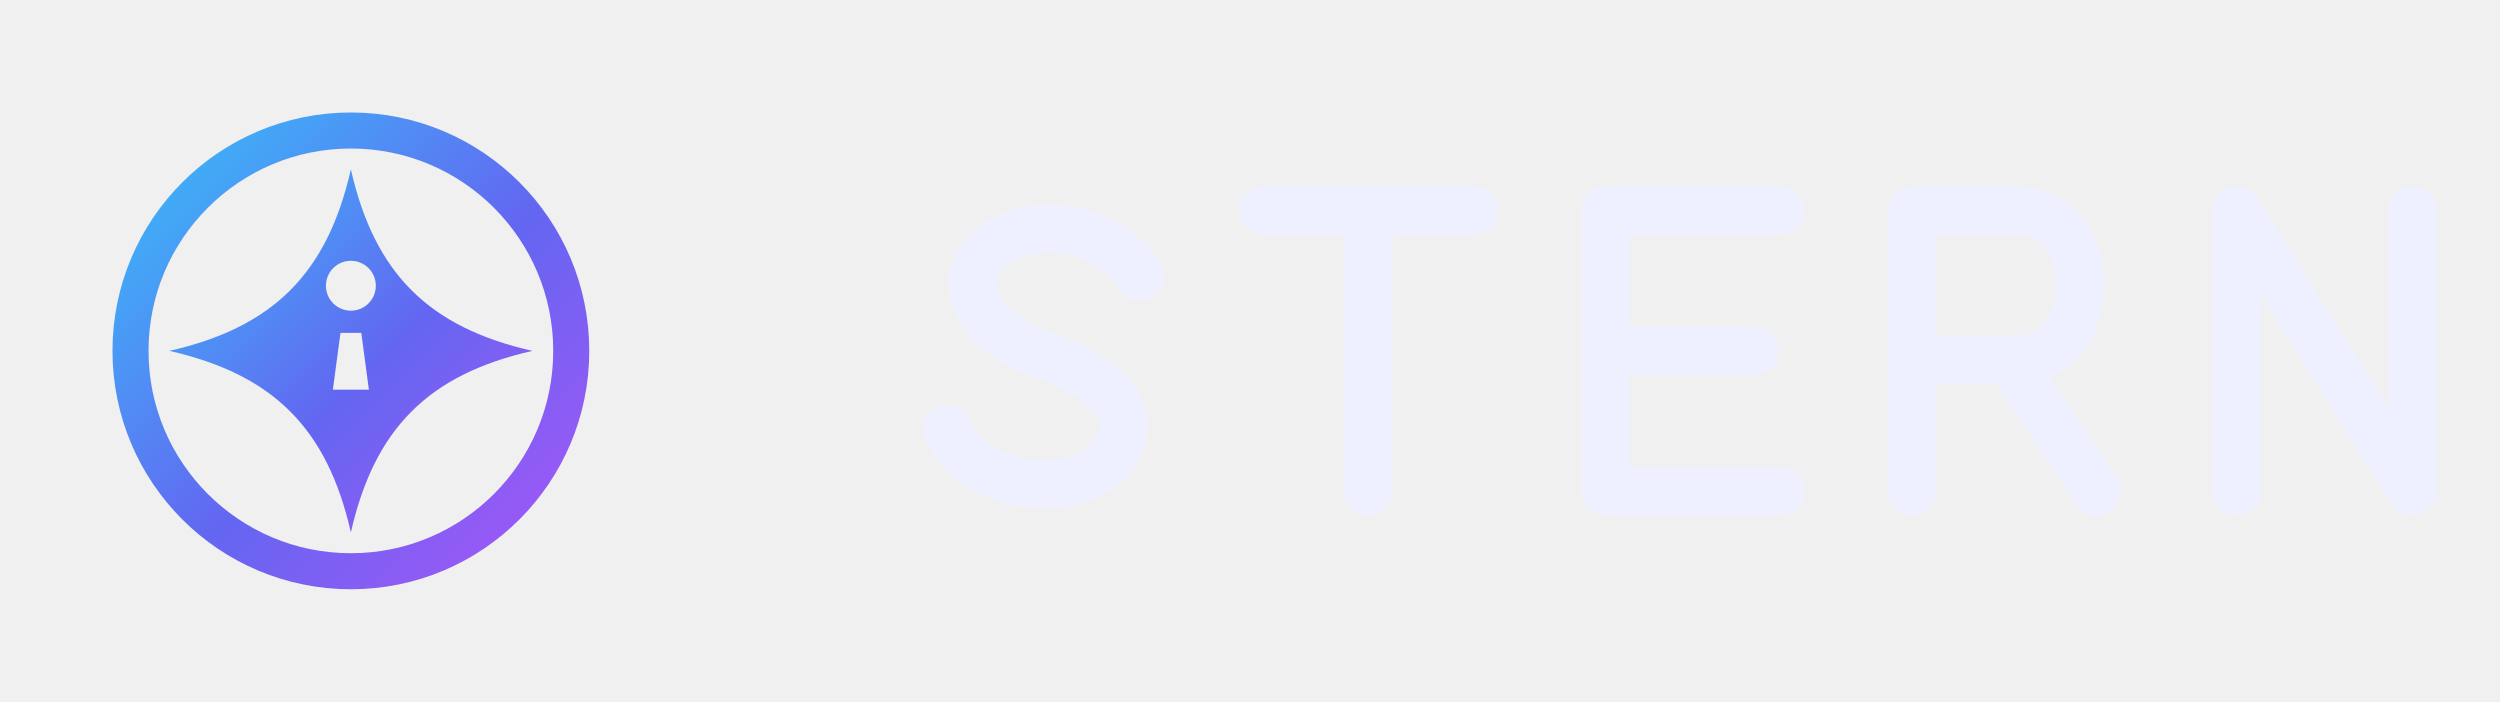
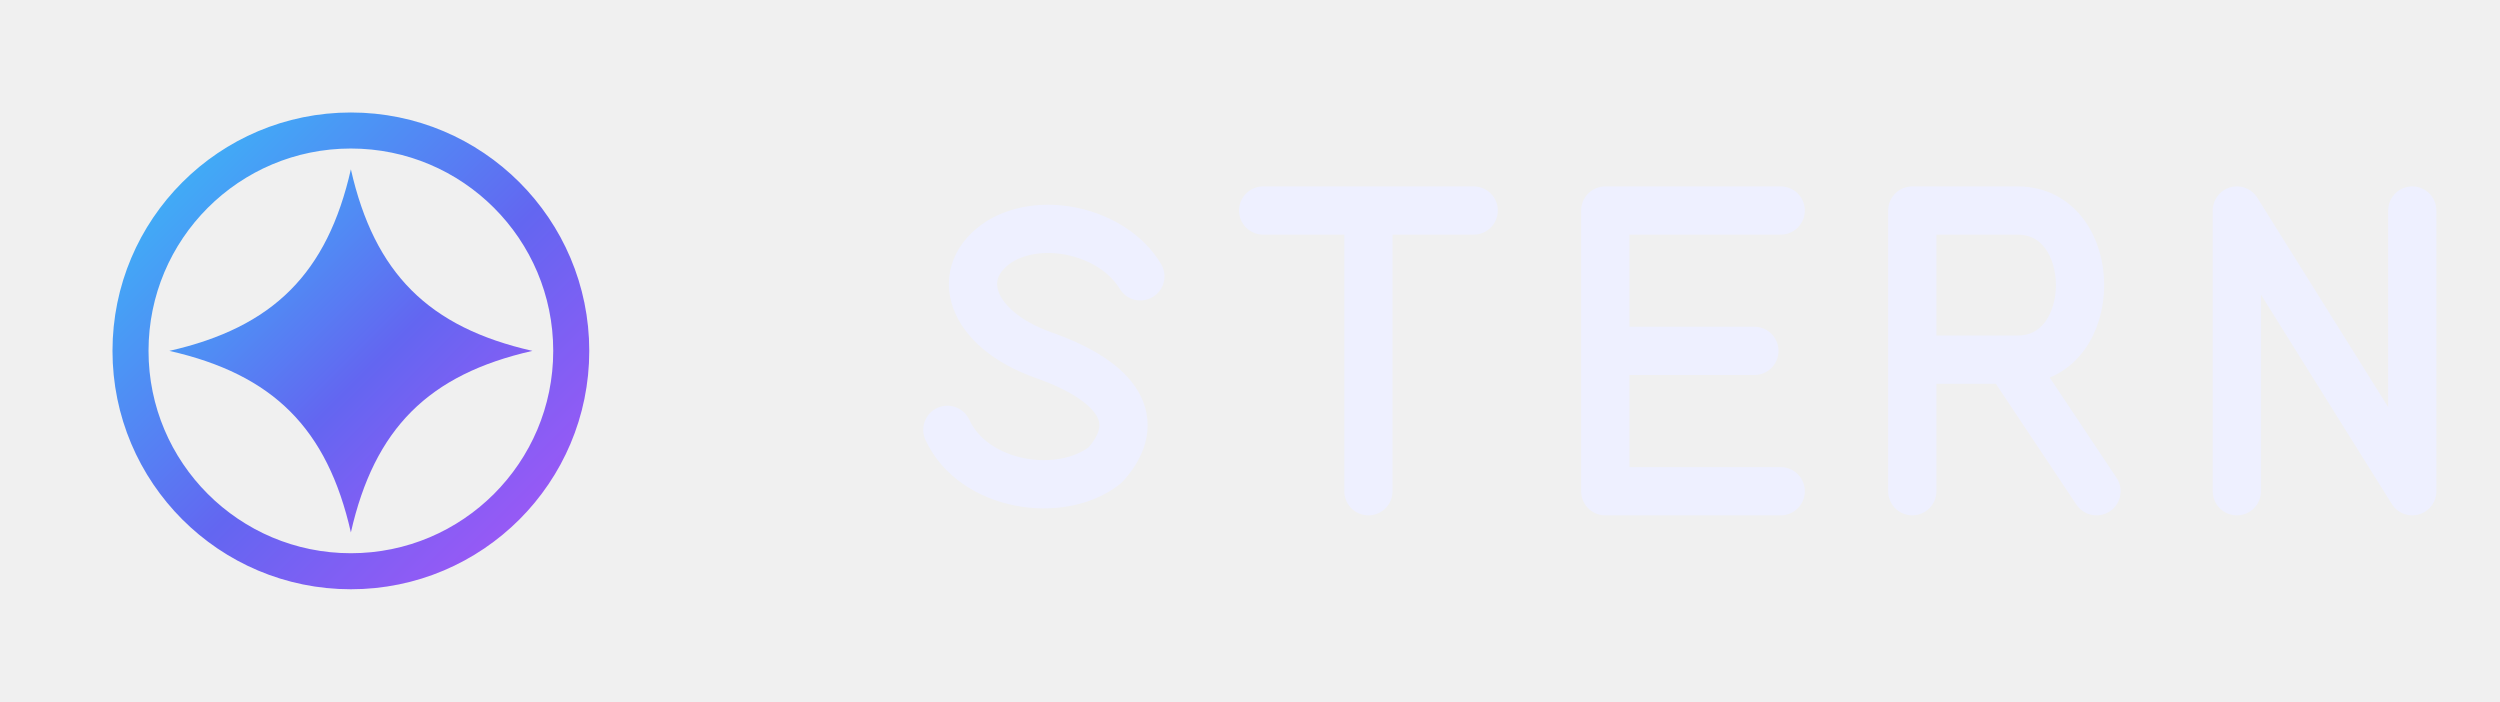
<svg xmlns="http://www.w3.org/2000/svg" viewBox="0 0 570 160" width="570" height="160">
  <defs>
    <linearGradient id="stern-g" x1="0" y1="0" x2="1" y2="1">
      <stop offset="0" stop-color="#38bdf8" />
      <stop offset=".55" stop-color="#6366f1" />
      <stop offset="1" stop-color="#a855f7" />
    </linearGradient>
    <style>@media (prefers-color-scheme: light){.stern-wordmark{stroke:#1b1e4b}}</style>
  </defs>
  <g transform="translate(80 80) scale(0.158)">
-     <mask id="k2">
-       <rect x="-300" y="-300" width="600" height="600" fill="#fff" />
-       <path d="M0 -58 a36 36 0 1 1 0.01 0 Z M-15 -26 L15 -26 L26 56 L-26 56 Z" fill="#000" fill-rule="evenodd" />
-     </mask>
    <circle r="318" fill="none" stroke="url(#stern-g)" stroke-width="52" />
-     <path d="M0 -262 C34 -112 112 -34 262 0 C112 34 34 112 0 262 C-34 112 -112 34 -262 0 C-112 -34 -34 -112 0 -262 Z" fill="url(#stern-g)" mask="url(#k2)" />
+     <path d="M0 -262 C34 -112 112 -34 262 0 C112 34 34 112 0 262 C-34 112 -112 34 -262 0 C-112 -34 -34 -112 0 -262 Z" fill="url(#stern-g)" />
  </g>
  <g class="stern-wordmark" fill="none" stroke="#eef0ff" stroke-width="11" stroke-linecap="round" stroke-linejoin="round">
    <path transform="translate(214 48)" d="M46 15 C40 5 24 1 14 7 C3 14 7 27 24 33 C41 39 47 48 38 58 C28 66 8 63 2 50" />
    <path transform="translate(288 48)" d="M0 0 H48 M24 0 V64" />
    <path transform="translate(362 48)" d="M44 0 H4 V64 H44 M4 32 H38" />
    <path transform="translate(432 48)" d="M4 64 V0 H28 C47 0 47 34 28 34 H4 M26 34 L46 64" />
    <path transform="translate(506 48)" d="M4 64 V0 L44 64 V0" />
  </g>
</svg>
